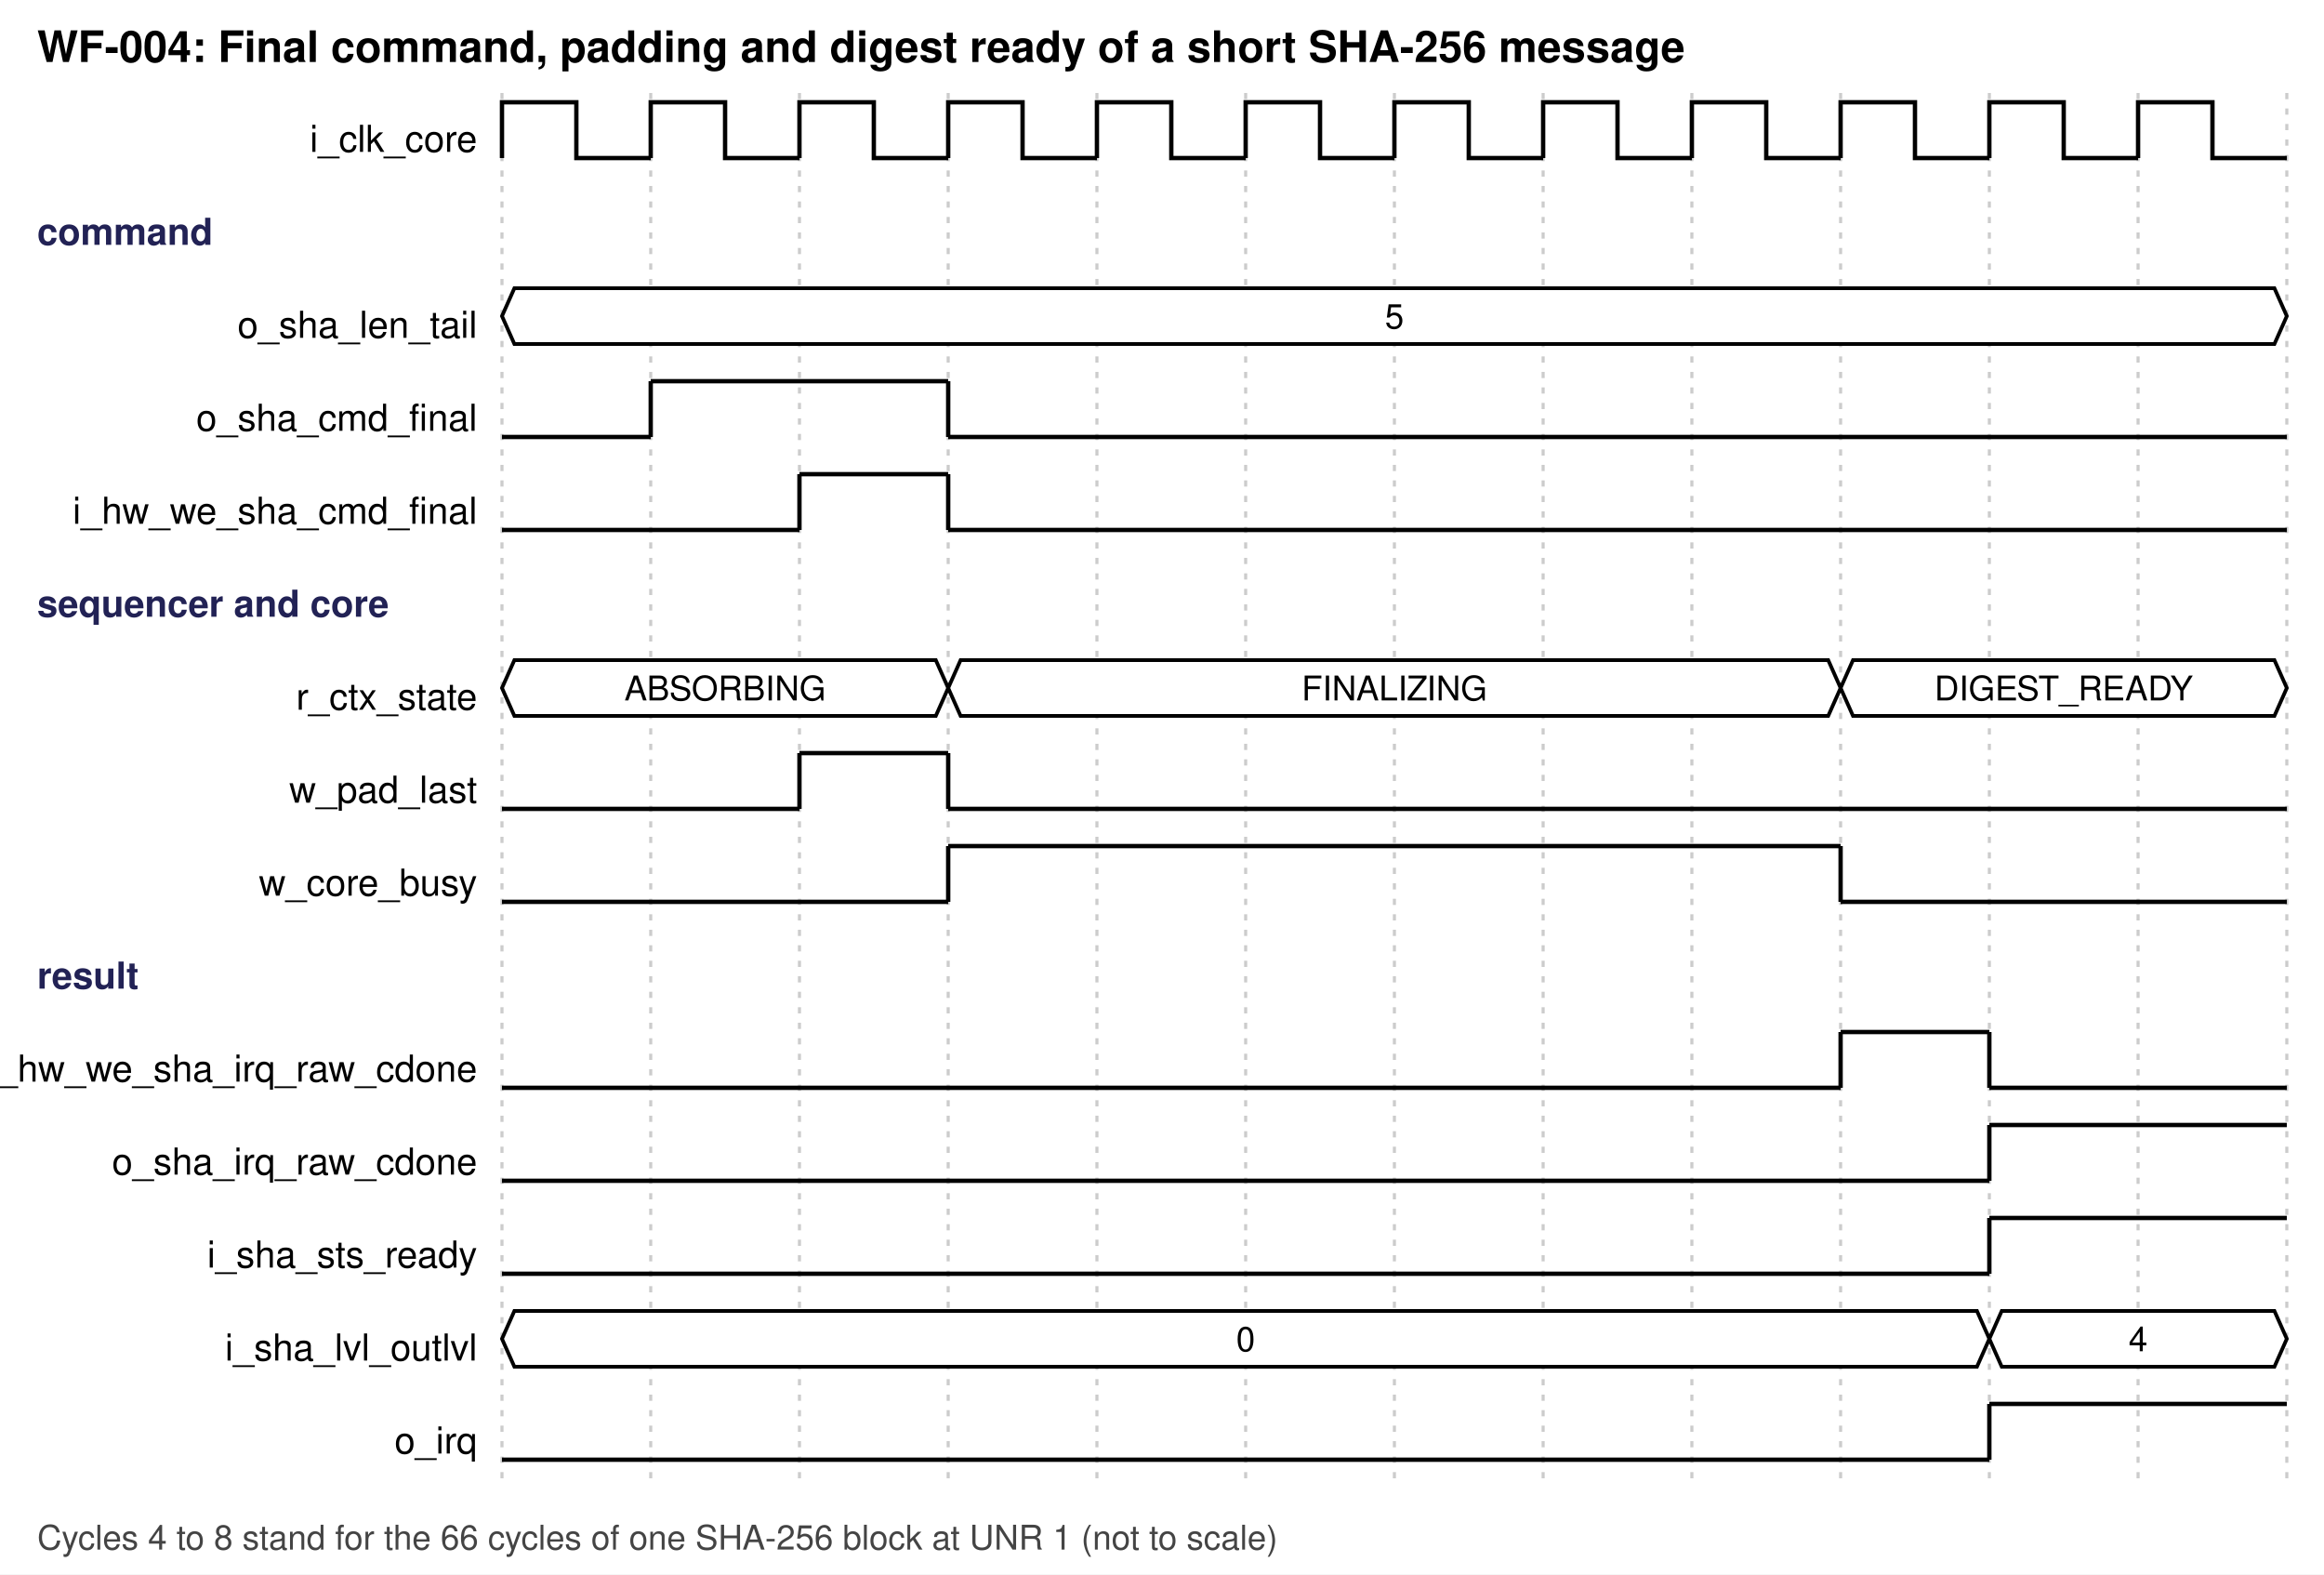
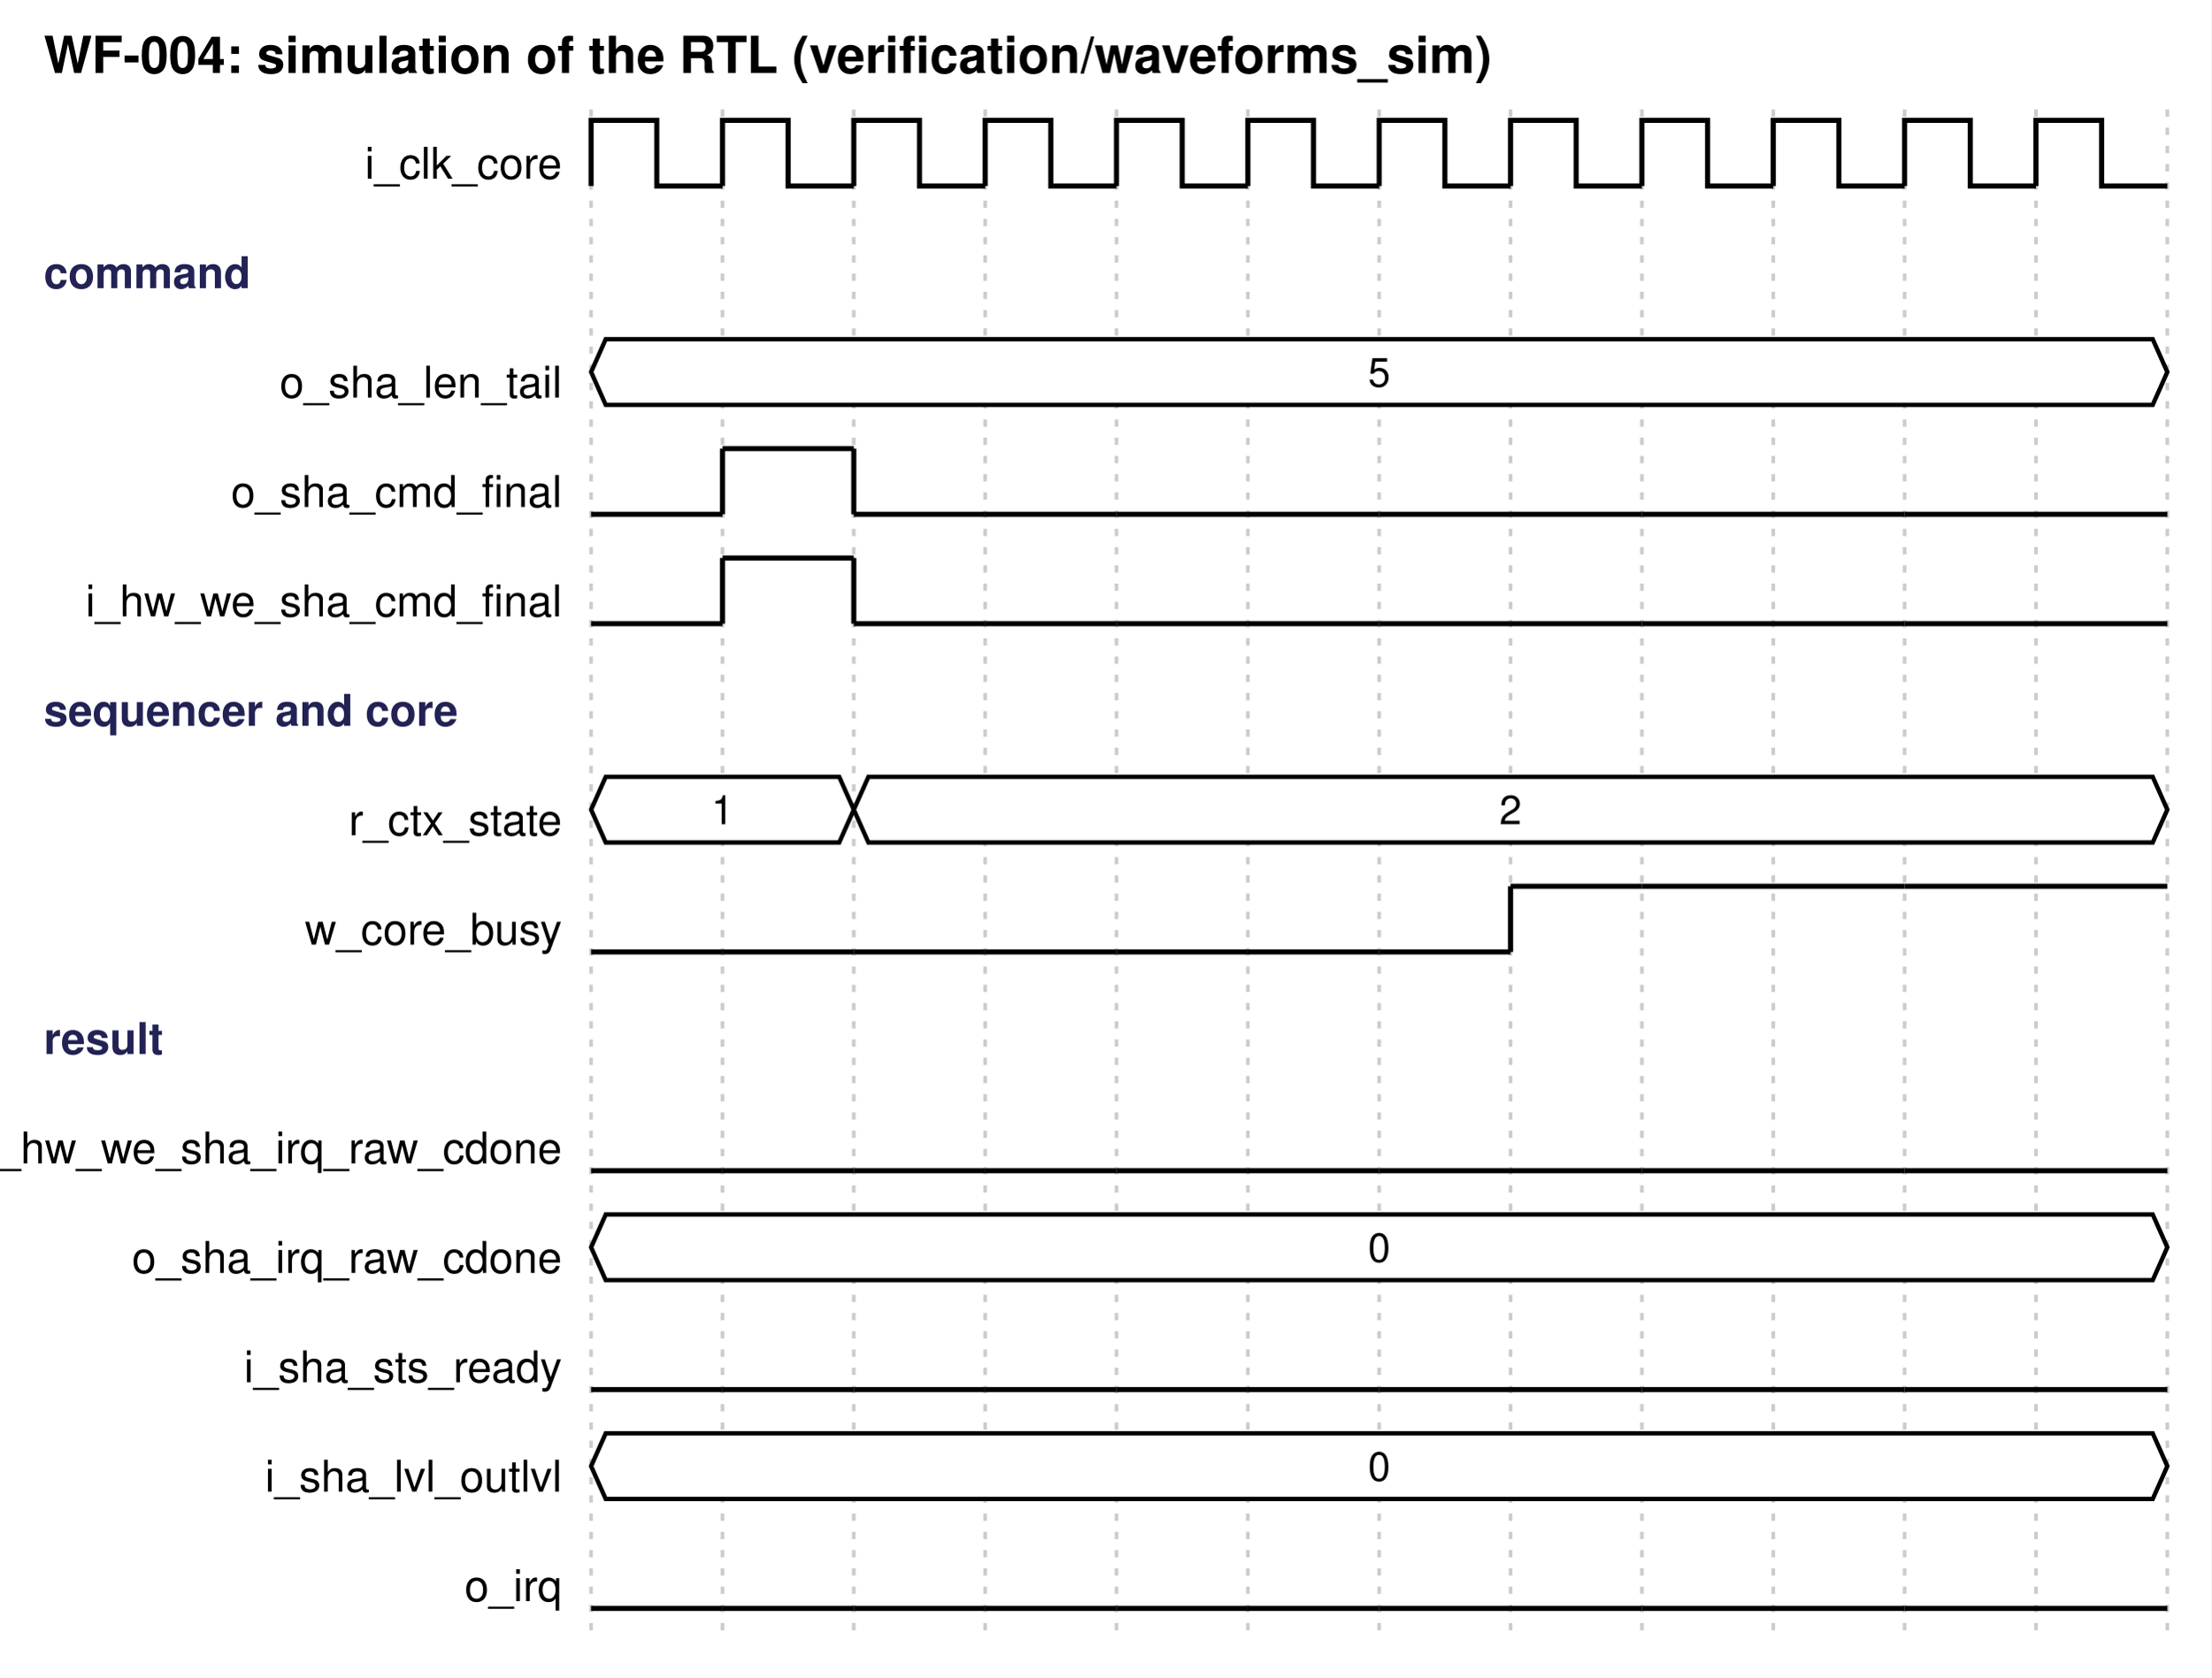
- <svg xmlns="http://www.w3.org/2000/svg" width="750" height="508" viewBox="0 0 750 508" font-family="Helvetica,Arial,sans-serif">
+ <svg xmlns="http://www.w3.org/2000/svg" width="606" height="460" viewBox="0 0 606 460" font-family="Helvetica,Arial,sans-serif">
  <rect width="100%" height="100%" fill="#fff" />
-   <text x="12" y="20" font-size="14" font-weight="bold">WF-004: Final command, padding and digest ready of a short SHA-256 message</text>
-   <line x1="162" y1="30" x2="162" y2="480" stroke="#ccc" stroke-dasharray="2,3" />
-   <line x1="210" y1="30" x2="210" y2="480" stroke="#ccc" stroke-dasharray="2,3" />
-   <line x1="258" y1="30" x2="258" y2="480" stroke="#ccc" stroke-dasharray="2,3" />
-   <line x1="306" y1="30" x2="306" y2="480" stroke="#ccc" stroke-dasharray="2,3" />
-   <line x1="354" y1="30" x2="354" y2="480" stroke="#ccc" stroke-dasharray="2,3" />
-   <line x1="402" y1="30" x2="402" y2="480" stroke="#ccc" stroke-dasharray="2,3" />
-   <line x1="450" y1="30" x2="450" y2="480" stroke="#ccc" stroke-dasharray="2,3" />
-   <line x1="498" y1="30" x2="498" y2="480" stroke="#ccc" stroke-dasharray="2,3" />
-   <line x1="546" y1="30" x2="546" y2="480" stroke="#ccc" stroke-dasharray="2,3" />
-   <line x1="594" y1="30" x2="594" y2="480" stroke="#ccc" stroke-dasharray="2,3" />
-   <line x1="642" y1="30" x2="642" y2="480" stroke="#ccc" stroke-dasharray="2,3" />
-   <line x1="690" y1="30" x2="690" y2="480" stroke="#ccc" stroke-dasharray="2,3" />
-   <line x1="738" y1="30" x2="738" y2="480" stroke="#ccc" stroke-dasharray="2,3" />
+   <text x="12" y="20" font-size="14" font-weight="bold">WF-004: simulation of the RTL (verification/waveforms_sim)</text>
+   <line x1="162" y1="30" x2="162" y2="450" stroke="#ccc" stroke-dasharray="2,3" />
+   <line x1="198" y1="30" x2="198" y2="450" stroke="#ccc" stroke-dasharray="2,3" />
+   <line x1="234" y1="30" x2="234" y2="450" stroke="#ccc" stroke-dasharray="2,3" />
+   <line x1="270" y1="30" x2="270" y2="450" stroke="#ccc" stroke-dasharray="2,3" />
+   <line x1="306" y1="30" x2="306" y2="450" stroke="#ccc" stroke-dasharray="2,3" />
+   <line x1="342" y1="30" x2="342" y2="450" stroke="#ccc" stroke-dasharray="2,3" />
+   <line x1="378" y1="30" x2="378" y2="450" stroke="#ccc" stroke-dasharray="2,3" />
+   <line x1="414" y1="30" x2="414" y2="450" stroke="#ccc" stroke-dasharray="2,3" />
+   <line x1="450" y1="30" x2="450" y2="450" stroke="#ccc" stroke-dasharray="2,3" />
+   <line x1="486" y1="30" x2="486" y2="450" stroke="#ccc" stroke-dasharray="2,3" />
+   <line x1="522" y1="30" x2="522" y2="450" stroke="#ccc" stroke-dasharray="2,3" />
+   <line x1="558" y1="30" x2="558" y2="450" stroke="#ccc" stroke-dasharray="2,3" />
+   <line x1="594" y1="30" x2="594" y2="450" stroke="#ccc" stroke-dasharray="2,3" />
  <text x="154" y="49" font-size="12" text-anchor="end">i_clk_core</text>
-   <polyline points="162.0,51.0 162.0,33.0 186.0,33.0 186.0,51.0 210.0,51.0" stroke="#000" stroke-width="1.4" fill="none" />
-   <polyline points="210.0,51.0 210.0,33.0 234.0,33.0 234.0,51.0 258.0,51.0" stroke="#000" stroke-width="1.4" fill="none" />
-   <polyline points="258.0,51.0 258.0,33.0 282.0,33.0 282.0,51.0 306.0,51.0" stroke="#000" stroke-width="1.4" fill="none" />
-   <polyline points="306.0,51.0 306.0,33.0 330.0,33.0 330.0,51.0 354.0,51.0" stroke="#000" stroke-width="1.4" fill="none" />
-   <polyline points="354.0,51.0 354.0,33.0 378.0,33.0 378.0,51.0 402.0,51.0" stroke="#000" stroke-width="1.4" fill="none" />
-   <polyline points="402.0,51.0 402.0,33.0 426.0,33.0 426.0,51.0 450.0,51.0" stroke="#000" stroke-width="1.4" fill="none" />
-   <polyline points="450.0,51.0 450.0,33.0 474.0,33.0 474.0,51.0 498.0,51.0" stroke="#000" stroke-width="1.4" fill="none" />
-   <polyline points="498.0,51.0 498.0,33.0 522.0,33.0 522.0,51.0 546.0,51.0" stroke="#000" stroke-width="1.4" fill="none" />
-   <polyline points="546.0,51.0 546.0,33.0 570.0,33.0 570.0,51.0 594.0,51.0" stroke="#000" stroke-width="1.4" fill="none" />
-   <polyline points="594.0,51.0 594.0,33.0 618.0,33.0 618.0,51.0 642.0,51.0" stroke="#000" stroke-width="1.4" fill="none" />
-   <polyline points="642.0,51.0 642.0,33.0 666.0,33.0 666.0,51.0 690.0,51.0" stroke="#000" stroke-width="1.4" fill="none" />
-   <polyline points="690.0,51.0 690.0,33.0 714.0,33.0 714.0,51.0 738.0,51.0" stroke="#000" stroke-width="1.4" fill="none" />
+   <polyline points="162.0,51.0 162.0,33.0 180.0,33.0 180.0,51.0 198.0,51.0" stroke="#000" stroke-width="1.4" fill="none" />
+   <polyline points="198.0,51.0 198.0,33.0 216.0,33.0 216.0,51.0 234.0,51.0" stroke="#000" stroke-width="1.4" fill="none" />
+   <polyline points="234.0,51.0 234.0,33.0 252.0,33.0 252.0,51.0 270.0,51.0" stroke="#000" stroke-width="1.4" fill="none" />
+   <polyline points="270.0,51.0 270.0,33.0 288.0,33.0 288.0,51.0 306.0,51.0" stroke="#000" stroke-width="1.4" fill="none" />
+   <polyline points="306.0,51.0 306.0,33.0 324.0,33.0 324.0,51.0 342.0,51.0" stroke="#000" stroke-width="1.4" fill="none" />
+   <polyline points="342.0,51.0 342.0,33.0 360.0,33.0 360.0,51.0 378.0,51.0" stroke="#000" stroke-width="1.4" fill="none" />
+   <polyline points="378.0,51.0 378.0,33.0 396.0,33.0 396.0,51.0 414.0,51.0" stroke="#000" stroke-width="1.4" fill="none" />
+   <polyline points="414.0,51.0 414.0,33.0 432.0,33.0 432.0,51.0 450.0,51.0" stroke="#000" stroke-width="1.4" fill="none" />
+   <polyline points="450.0,51.0 450.0,33.0 468.0,33.0 468.0,51.0 486.0,51.0" stroke="#000" stroke-width="1.4" fill="none" />
+   <polyline points="486.0,51.0 486.0,33.0 504.0,33.0 504.0,51.0 522.0,51.0" stroke="#000" stroke-width="1.4" fill="none" />
+   <polyline points="522.0,51.0 522.0,33.0 540.0,33.0 540.0,51.0 558.0,51.0" stroke="#000" stroke-width="1.4" fill="none" />
+   <polyline points="558.0,51.0 558.0,33.0 576.0,33.0 576.0,51.0 594.0,51.0" stroke="#000" stroke-width="1.4" fill="none" />
  <text x="12" y="79" font-size="12" font-weight="bold" fill="#225">command</text>
  <text x="154" y="109" font-size="12" text-anchor="end">o_sha_len_tail</text>
-   <polygon points="166.0,93.0 734.0,93.0 738.0,102.0 734.0,111.0 166.0,111.0 162.0,102.0" fill="#ffffff" stroke="#000" stroke-width="1.2" />
-   <text x="450.0" y="106.0" text-anchor="middle" font-size="11">5</text>
+   <polygon points="166.0,93.0 590.0,93.0 594.0,102.0 590.0,111.0 166.0,111.0 162.0,102.0" fill="#ffffff" stroke="#000" stroke-width="1.2" />
+   <text x="378.0" y="106.0" text-anchor="middle" font-size="11">5</text>
  <text x="154" y="139" font-size="12" text-anchor="end">o_sha_cmd_final</text>
-   <polyline points="162.0,141.0 210.0,141.0" stroke="#000" stroke-width="1.4" fill="none" />
-   <polyline points="210.0,141.0 210.0,123.0" stroke="#000" stroke-width="1.4" fill="none" />
-   <polyline points="210.0,123.0 258.0,123.0" stroke="#000" stroke-width="1.4" fill="none" />
-   <polyline points="258.0,123.0 306.0,123.0" stroke="#000" stroke-width="1.4" fill="none" />
-   <polyline points="306.0,123.0 306.0,141.0" stroke="#000" stroke-width="1.4" fill="none" />
-   <polyline points="306.0,141.0 354.0,141.0" stroke="#000" stroke-width="1.4" fill="none" />
-   <polyline points="354.0,141.0 402.0,141.0" stroke="#000" stroke-width="1.4" fill="none" />
-   <polyline points="402.0,141.0 450.0,141.0" stroke="#000" stroke-width="1.4" fill="none" />
-   <polyline points="450.0,141.0 498.0,141.0" stroke="#000" stroke-width="1.4" fill="none" />
-   <polyline points="498.0,141.0 546.0,141.0" stroke="#000" stroke-width="1.4" fill="none" />
-   <polyline points="546.0,141.0 594.0,141.0" stroke="#000" stroke-width="1.4" fill="none" />
-   <polyline points="594.0,141.0 642.0,141.0" stroke="#000" stroke-width="1.4" fill="none" />
-   <polyline points="642.0,141.0 690.0,141.0" stroke="#000" stroke-width="1.4" fill="none" />
-   <polyline points="690.0,141.0 738.0,141.0" stroke="#000" stroke-width="1.4" fill="none" />
+   <polyline points="162.0,141.0 198.0,141.0" stroke="#000" stroke-width="1.4" fill="none" />
+   <polyline points="198.0,141.0 198.0,123.0" stroke="#000" stroke-width="1.4" fill="none" />
+   <polyline points="198.0,123.0 234.0,123.0" stroke="#000" stroke-width="1.4" fill="none" />
+   <polyline points="234.0,123.0 234.0,141.0" stroke="#000" stroke-width="1.4" fill="none" />
+   <polyline points="234.0,141.0 270.0,141.0" stroke="#000" stroke-width="1.4" fill="none" />
+   <polyline points="270.0,141.0 306.0,141.0" stroke="#000" stroke-width="1.4" fill="none" />
+   <polyline points="306.0,141.0 342.0,141.0" stroke="#000" stroke-width="1.4" fill="none" />
+   <polyline points="342.0,141.0 378.0,141.0" stroke="#000" stroke-width="1.4" fill="none" />
+   <polyline points="378.0,141.0 414.0,141.0" stroke="#000" stroke-width="1.4" fill="none" />
+   <polyline points="414.0,141.0 450.0,141.0" stroke="#000" stroke-width="1.4" fill="none" />
+   <polyline points="450.0,141.0 486.0,141.0" stroke="#000" stroke-width="1.4" fill="none" />
+   <polyline points="486.0,141.0 522.0,141.0" stroke="#000" stroke-width="1.4" fill="none" />
+   <polyline points="522.0,141.0 558.0,141.0" stroke="#000" stroke-width="1.4" fill="none" />
+   <polyline points="558.0,141.0 594.0,141.0" stroke="#000" stroke-width="1.4" fill="none" />
  <text x="154" y="169" font-size="12" text-anchor="end">i_hw_we_sha_cmd_final</text>
-   <polyline points="162.0,171.0 210.0,171.0" stroke="#000" stroke-width="1.4" fill="none" />
-   <polyline points="210.0,171.0 258.0,171.0" stroke="#000" stroke-width="1.4" fill="none" />
-   <polyline points="258.0,171.0 258.0,153.0" stroke="#000" stroke-width="1.4" fill="none" />
-   <polyline points="258.0,153.0 306.0,153.0" stroke="#000" stroke-width="1.4" fill="none" />
-   <polyline points="306.0,153.0 306.0,171.0" stroke="#000" stroke-width="1.4" fill="none" />
-   <polyline points="306.0,171.0 354.0,171.0" stroke="#000" stroke-width="1.4" fill="none" />
-   <polyline points="354.0,171.0 402.0,171.0" stroke="#000" stroke-width="1.4" fill="none" />
-   <polyline points="402.0,171.0 450.0,171.0" stroke="#000" stroke-width="1.4" fill="none" />
-   <polyline points="450.0,171.0 498.0,171.0" stroke="#000" stroke-width="1.4" fill="none" />
-   <polyline points="498.0,171.0 546.0,171.0" stroke="#000" stroke-width="1.4" fill="none" />
-   <polyline points="546.0,171.0 594.0,171.0" stroke="#000" stroke-width="1.4" fill="none" />
-   <polyline points="594.0,171.0 642.0,171.0" stroke="#000" stroke-width="1.4" fill="none" />
-   <polyline points="642.0,171.0 690.0,171.0" stroke="#000" stroke-width="1.4" fill="none" />
-   <polyline points="690.0,171.0 738.0,171.0" stroke="#000" stroke-width="1.4" fill="none" />
+   <polyline points="162.0,171.0 198.0,171.0" stroke="#000" stroke-width="1.4" fill="none" />
+   <polyline points="198.0,171.0 198.0,153.0" stroke="#000" stroke-width="1.4" fill="none" />
+   <polyline points="198.0,153.0 234.0,153.0" stroke="#000" stroke-width="1.4" fill="none" />
+   <polyline points="234.0,153.0 234.0,171.0" stroke="#000" stroke-width="1.4" fill="none" />
+   <polyline points="234.0,171.0 270.0,171.0" stroke="#000" stroke-width="1.4" fill="none" />
+   <polyline points="270.0,171.0 306.0,171.0" stroke="#000" stroke-width="1.4" fill="none" />
+   <polyline points="306.0,171.0 342.0,171.0" stroke="#000" stroke-width="1.4" fill="none" />
+   <polyline points="342.0,171.0 378.0,171.0" stroke="#000" stroke-width="1.4" fill="none" />
+   <polyline points="378.0,171.0 414.0,171.0" stroke="#000" stroke-width="1.4" fill="none" />
+   <polyline points="414.0,171.0 450.0,171.0" stroke="#000" stroke-width="1.4" fill="none" />
+   <polyline points="450.0,171.0 486.0,171.0" stroke="#000" stroke-width="1.4" fill="none" />
+   <polyline points="486.0,171.0 522.0,171.0" stroke="#000" stroke-width="1.4" fill="none" />
+   <polyline points="522.0,171.0 558.0,171.0" stroke="#000" stroke-width="1.4" fill="none" />
+   <polyline points="558.0,171.0 594.0,171.0" stroke="#000" stroke-width="1.4" fill="none" />
  <text x="12" y="199" font-size="12" font-weight="bold" fill="#225">sequencer and core</text>
  <text x="154" y="229" font-size="12" text-anchor="end">r_ctx_state</text>
-   <polygon points="166.0,213.0 302.0,213.0 306.0,222.0 302.0,231.0 166.0,231.0 162.0,222.0" fill="#ffffff" stroke="#000" stroke-width="1.2" />
-   <text x="234.0" y="226.0" text-anchor="middle" font-size="11">ABSORBING</text>
-   <polygon points="310.0,213.0 590.0,213.0 594.0,222.0 590.0,231.0 310.0,231.0 306.0,222.0" fill="#ffffff" stroke="#000" stroke-width="1.2" />
-   <text x="450.0" y="226.0" text-anchor="middle" font-size="11">FINALIZING</text>
-   <polygon points="598.0,213.0 734.0,213.0 738.0,222.0 734.0,231.0 598.0,231.0 594.0,222.0" fill="#ffffff" stroke="#000" stroke-width="1.2" />
-   <text x="666.0" y="226.0" text-anchor="middle" font-size="11">DIGEST_READY</text>
-   <text x="154" y="259" font-size="12" text-anchor="end">w_pad_last</text>
-   <polyline points="162.0,261.0 210.0,261.0" stroke="#000" stroke-width="1.4" fill="none" />
-   <polyline points="210.0,261.0 258.0,261.0" stroke="#000" stroke-width="1.4" fill="none" />
-   <polyline points="258.0,261.0 258.0,243.0" stroke="#000" stroke-width="1.4" fill="none" />
-   <polyline points="258.0,243.0 306.0,243.0" stroke="#000" stroke-width="1.4" fill="none" />
-   <polyline points="306.0,243.0 306.0,261.0" stroke="#000" stroke-width="1.4" fill="none" />
-   <polyline points="306.0,261.0 354.0,261.0" stroke="#000" stroke-width="1.4" fill="none" />
-   <polyline points="354.0,261.0 402.0,261.0" stroke="#000" stroke-width="1.4" fill="none" />
-   <polyline points="402.0,261.0 450.0,261.0" stroke="#000" stroke-width="1.4" fill="none" />
-   <polyline points="450.0,261.0 498.0,261.0" stroke="#000" stroke-width="1.4" fill="none" />
-   <polyline points="498.0,261.0 546.0,261.0" stroke="#000" stroke-width="1.4" fill="none" />
-   <polyline points="546.0,261.0 594.0,261.0" stroke="#000" stroke-width="1.4" fill="none" />
-   <polyline points="594.0,261.0 642.0,261.0" stroke="#000" stroke-width="1.4" fill="none" />
-   <polyline points="642.0,261.0 690.0,261.0" stroke="#000" stroke-width="1.4" fill="none" />
-   <polyline points="690.0,261.0 738.0,261.0" stroke="#000" stroke-width="1.4" fill="none" />
-   <text x="154" y="289" font-size="12" text-anchor="end">w_core_busy</text>
-   <polyline points="162.0,291.0 210.0,291.0" stroke="#000" stroke-width="1.4" fill="none" />
-   <polyline points="210.0,291.0 258.0,291.0" stroke="#000" stroke-width="1.4" fill="none" />
-   <polyline points="258.0,291.0 306.0,291.0" stroke="#000" stroke-width="1.4" fill="none" />
-   <polyline points="306.0,291.0 306.0,273.0" stroke="#000" stroke-width="1.4" fill="none" />
-   <polyline points="306.0,273.0 354.0,273.0" stroke="#000" stroke-width="1.4" fill="none" />
-   <polyline points="354.0,273.0 402.0,273.0" stroke="#000" stroke-width="1.4" fill="none" />
-   <polyline points="402.0,273.0 450.0,273.0" stroke="#000" stroke-width="1.4" fill="none" />
-   <polyline points="450.0,273.0 498.0,273.0" stroke="#000" stroke-width="1.4" fill="none" />
-   <polyline points="498.0,273.0 546.0,273.0" stroke="#000" stroke-width="1.4" fill="none" />
-   <polyline points="546.0,273.0 594.0,273.0" stroke="#000" stroke-width="1.4" fill="none" />
-   <polyline points="594.0,273.0 594.0,291.0" stroke="#000" stroke-width="1.4" fill="none" />
-   <polyline points="594.0,291.0 642.0,291.0" stroke="#000" stroke-width="1.4" fill="none" />
-   <polyline points="642.0,291.0 690.0,291.0" stroke="#000" stroke-width="1.4" fill="none" />
-   <polyline points="690.0,291.0 738.0,291.0" stroke="#000" stroke-width="1.4" fill="none" />
-   <text x="12" y="319" font-size="12" font-weight="bold" fill="#225">result</text>
-   <text x="154" y="349" font-size="12" text-anchor="end">i_hw_we_sha_irq_raw_cdone</text>
-   <polyline points="162.0,351.0 210.0,351.0" stroke="#000" stroke-width="1.4" fill="none" />
-   <polyline points="210.0,351.0 258.0,351.0" stroke="#000" stroke-width="1.4" fill="none" />
-   <polyline points="258.0,351.0 306.0,351.0" stroke="#000" stroke-width="1.4" fill="none" />
-   <polyline points="306.0,351.0 354.0,351.0" stroke="#000" stroke-width="1.4" fill="none" />
-   <polyline points="354.0,351.0 402.0,351.0" stroke="#000" stroke-width="1.4" fill="none" />
-   <polyline points="402.0,351.0 450.0,351.0" stroke="#000" stroke-width="1.4" fill="none" />
-   <polyline points="450.0,351.0 498.0,351.0" stroke="#000" stroke-width="1.4" fill="none" />
-   <polyline points="498.0,351.0 546.0,351.0" stroke="#000" stroke-width="1.4" fill="none" />
-   <polyline points="546.0,351.0 594.0,351.0" stroke="#000" stroke-width="1.4" fill="none" />
-   <polyline points="594.0,351.0 594.0,333.0" stroke="#000" stroke-width="1.4" fill="none" />
-   <polyline points="594.0,333.0 642.0,333.0" stroke="#000" stroke-width="1.4" fill="none" />
-   <polyline points="642.0,333.0 642.0,351.0" stroke="#000" stroke-width="1.4" fill="none" />
-   <polyline points="642.0,351.0 690.0,351.0" stroke="#000" stroke-width="1.4" fill="none" />
-   <polyline points="690.0,351.0 738.0,351.0" stroke="#000" stroke-width="1.4" fill="none" />
-   <text x="154" y="379" font-size="12" text-anchor="end">o_sha_irq_raw_cdone</text>
-   <polyline points="162.0,381.0 210.0,381.0" stroke="#000" stroke-width="1.4" fill="none" />
-   <polyline points="210.0,381.0 258.0,381.0" stroke="#000" stroke-width="1.4" fill="none" />
-   <polyline points="258.0,381.0 306.0,381.0" stroke="#000" stroke-width="1.4" fill="none" />
-   <polyline points="306.0,381.0 354.0,381.0" stroke="#000" stroke-width="1.4" fill="none" />
-   <polyline points="354.0,381.0 402.0,381.0" stroke="#000" stroke-width="1.4" fill="none" />
-   <polyline points="402.0,381.0 450.0,381.0" stroke="#000" stroke-width="1.4" fill="none" />
-   <polyline points="450.0,381.0 498.0,381.0" stroke="#000" stroke-width="1.4" fill="none" />
-   <polyline points="498.0,381.0 546.0,381.0" stroke="#000" stroke-width="1.4" fill="none" />
-   <polyline points="546.0,381.0 594.0,381.0" stroke="#000" stroke-width="1.4" fill="none" />
-   <polyline points="594.0,381.0 642.0,381.0" stroke="#000" stroke-width="1.4" fill="none" />
-   <polyline points="642.0,381.0 642.0,363.0" stroke="#000" stroke-width="1.4" fill="none" />
-   <polyline points="642.0,363.0 690.0,363.0" stroke="#000" stroke-width="1.4" fill="none" />
-   <polyline points="690.0,363.0 738.0,363.0" stroke="#000" stroke-width="1.4" fill="none" />
-   <text x="154" y="409" font-size="12" text-anchor="end">i_sha_sts_ready</text>
-   <polyline points="162.0,411.0 210.0,411.0" stroke="#000" stroke-width="1.4" fill="none" />
-   <polyline points="210.0,411.0 258.0,411.0" stroke="#000" stroke-width="1.4" fill="none" />
-   <polyline points="258.0,411.0 306.0,411.0" stroke="#000" stroke-width="1.4" fill="none" />
-   <polyline points="306.0,411.0 354.0,411.0" stroke="#000" stroke-width="1.4" fill="none" />
-   <polyline points="354.0,411.0 402.0,411.0" stroke="#000" stroke-width="1.4" fill="none" />
-   <polyline points="402.0,411.0 450.0,411.0" stroke="#000" stroke-width="1.4" fill="none" />
-   <polyline points="450.0,411.0 498.0,411.0" stroke="#000" stroke-width="1.4" fill="none" />
-   <polyline points="498.0,411.0 546.0,411.0" stroke="#000" stroke-width="1.4" fill="none" />
-   <polyline points="546.0,411.0 594.0,411.0" stroke="#000" stroke-width="1.4" fill="none" />
-   <polyline points="594.0,411.0 642.0,411.0" stroke="#000" stroke-width="1.4" fill="none" />
-   <polyline points="642.0,411.0 642.0,393.0" stroke="#000" stroke-width="1.4" fill="none" />
-   <polyline points="642.0,393.0 690.0,393.0" stroke="#000" stroke-width="1.4" fill="none" />
-   <polyline points="690.0,393.0 738.0,393.0" stroke="#000" stroke-width="1.4" fill="none" />
-   <text x="154" y="439" font-size="12" text-anchor="end">i_sha_lvl_outlvl</text>
-   <polygon points="166.0,423.0 638.0,423.0 642.0,432.0 638.0,441.0 166.0,441.0 162.0,432.0" fill="#ffffff" stroke="#000" stroke-width="1.2" />
-   <text x="402.0" y="436.0" text-anchor="middle" font-size="11">0</text>
-   <polygon points="646.0,423.0 734.0,423.0 738.0,432.0 734.0,441.0 646.0,441.0 642.0,432.0" fill="#ffffff" stroke="#000" stroke-width="1.2" />
-   <text x="690.0" y="436.0" text-anchor="middle" font-size="11">4</text>
-   <text x="154" y="469" font-size="12" text-anchor="end">o_irq</text>
-   <polyline points="162.0,471.0 210.0,471.0" stroke="#000" stroke-width="1.4" fill="none" />
-   <polyline points="210.0,471.0 258.0,471.0" stroke="#000" stroke-width="1.4" fill="none" />
-   <polyline points="258.0,471.0 306.0,471.0" stroke="#000" stroke-width="1.4" fill="none" />
-   <polyline points="306.0,471.0 354.0,471.0" stroke="#000" stroke-width="1.4" fill="none" />
-   <polyline points="354.0,471.0 402.0,471.0" stroke="#000" stroke-width="1.4" fill="none" />
-   <polyline points="402.0,471.0 450.0,471.0" stroke="#000" stroke-width="1.4" fill="none" />
-   <polyline points="450.0,471.0 498.0,471.0" stroke="#000" stroke-width="1.4" fill="none" />
-   <polyline points="498.0,471.0 546.0,471.0" stroke="#000" stroke-width="1.4" fill="none" />
-   <polyline points="546.0,471.0 594.0,471.0" stroke="#000" stroke-width="1.4" fill="none" />
-   <polyline points="594.0,471.0 642.0,471.0" stroke="#000" stroke-width="1.4" fill="none" />
-   <polyline points="642.0,471.0 642.0,453.0" stroke="#000" stroke-width="1.4" fill="none" />
-   <polyline points="642.0,453.0 690.0,453.0" stroke="#000" stroke-width="1.4" fill="none" />
-   <polyline points="690.0,453.0 738.0,453.0" stroke="#000" stroke-width="1.4" fill="none" />
-   <text x="12" y="500" font-size="11" fill="#444">Cycles 4 to 8 stand for the 66 cycles of one SHA-256 block at UNR 1 (not to scale)</text>
+   <polygon points="166.0,213.0 230.0,213.0 234.0,222.0 230.0,231.0 166.0,231.0 162.0,222.0" fill="#ffffff" stroke="#000" stroke-width="1.2" />
+   <text x="198.0" y="226.0" text-anchor="middle" font-size="11">1</text>
+   <polygon points="238.0,213.0 590.0,213.0 594.0,222.0 590.0,231.0 238.0,231.0 234.0,222.0" fill="#ffffff" stroke="#000" stroke-width="1.2" />
+   <text x="414.0" y="226.0" text-anchor="middle" font-size="11">2</text>
+   <text x="154" y="259" font-size="12" text-anchor="end">w_core_busy</text>
+   <polyline points="162.0,261.0 198.0,261.0" stroke="#000" stroke-width="1.4" fill="none" />
+   <polyline points="198.0,261.0 234.0,261.0" stroke="#000" stroke-width="1.4" fill="none" />
+   <polyline points="234.0,261.0 270.0,261.0" stroke="#000" stroke-width="1.4" fill="none" />
+   <polyline points="270.0,261.0 306.0,261.0" stroke="#000" stroke-width="1.4" fill="none" />
+   <polyline points="306.0,261.0 342.0,261.0" stroke="#000" stroke-width="1.4" fill="none" />
+   <polyline points="342.0,261.0 378.0,261.0" stroke="#000" stroke-width="1.4" fill="none" />
+   <polyline points="378.0,261.0 414.0,261.0" stroke="#000" stroke-width="1.4" fill="none" />
+   <polyline points="414.0,261.0 414.0,243.0" stroke="#000" stroke-width="1.4" fill="none" />
+   <polyline points="414.0,243.0 450.0,243.0" stroke="#000" stroke-width="1.4" fill="none" />
+   <polyline points="450.0,243.0 486.0,243.0" stroke="#000" stroke-width="1.4" fill="none" />
+   <polyline points="486.0,243.0 522.0,243.0" stroke="#000" stroke-width="1.4" fill="none" />
+   <polyline points="522.0,243.0 558.0,243.0" stroke="#000" stroke-width="1.4" fill="none" />
+   <polyline points="558.0,243.0 594.0,243.0" stroke="#000" stroke-width="1.4" fill="none" />
+   <text x="12" y="289" font-size="12" font-weight="bold" fill="#225">result</text>
+   <text x="154" y="319" font-size="12" text-anchor="end">i_hw_we_sha_irq_raw_cdone</text>
+   <polyline points="162.0,321.0 198.0,321.0" stroke="#000" stroke-width="1.4" fill="none" />
+   <polyline points="198.0,321.0 234.0,321.0" stroke="#000" stroke-width="1.4" fill="none" />
+   <polyline points="234.0,321.0 270.0,321.0" stroke="#000" stroke-width="1.4" fill="none" />
+   <polyline points="270.0,321.0 306.0,321.0" stroke="#000" stroke-width="1.4" fill="none" />
+   <polyline points="306.0,321.0 342.0,321.0" stroke="#000" stroke-width="1.4" fill="none" />
+   <polyline points="342.0,321.0 378.0,321.0" stroke="#000" stroke-width="1.4" fill="none" />
+   <polyline points="378.0,321.0 414.0,321.0" stroke="#000" stroke-width="1.4" fill="none" />
+   <polyline points="414.0,321.0 450.0,321.0" stroke="#000" stroke-width="1.4" fill="none" />
+   <polyline points="450.0,321.0 486.0,321.0" stroke="#000" stroke-width="1.4" fill="none" />
+   <polyline points="486.0,321.0 522.0,321.0" stroke="#000" stroke-width="1.4" fill="none" />
+   <polyline points="522.0,321.0 558.0,321.0" stroke="#000" stroke-width="1.4" fill="none" />
+   <polyline points="558.0,321.0 594.0,321.0" stroke="#000" stroke-width="1.4" fill="none" />
+   <text x="154" y="349" font-size="12" text-anchor="end">o_sha_irq_raw_cdone</text>
+   <polygon points="166.0,333.0 590.0,333.0 594.0,342.0 590.0,351.0 166.0,351.0 162.0,342.0" fill="#ffffff" stroke="#000" stroke-width="1.2" />
+   <text x="378.0" y="346.0" text-anchor="middle" font-size="11">0</text>
+   <text x="154" y="379" font-size="12" text-anchor="end">i_sha_sts_ready</text>
+   <polyline points="162.0,381.0 198.0,381.0" stroke="#000" stroke-width="1.4" fill="none" />
+   <polyline points="198.0,381.0 234.0,381.0" stroke="#000" stroke-width="1.4" fill="none" />
+   <polyline points="234.0,381.0 270.0,381.0" stroke="#000" stroke-width="1.4" fill="none" />
+   <polyline points="270.0,381.0 306.0,381.0" stroke="#000" stroke-width="1.4" fill="none" />
+   <polyline points="306.0,381.0 342.0,381.0" stroke="#000" stroke-width="1.4" fill="none" />
+   <polyline points="342.0,381.0 378.0,381.0" stroke="#000" stroke-width="1.4" fill="none" />
+   <polyline points="378.0,381.0 414.0,381.0" stroke="#000" stroke-width="1.4" fill="none" />
+   <polyline points="414.0,381.0 450.0,381.0" stroke="#000" stroke-width="1.4" fill="none" />
+   <polyline points="450.0,381.0 486.0,381.0" stroke="#000" stroke-width="1.4" fill="none" />
+   <polyline points="486.0,381.0 522.0,381.0" stroke="#000" stroke-width="1.4" fill="none" />
+   <polyline points="522.0,381.0 558.0,381.0" stroke="#000" stroke-width="1.4" fill="none" />
+   <polyline points="558.0,381.0 594.0,381.0" stroke="#000" stroke-width="1.4" fill="none" />
+   <text x="154" y="409" font-size="12" text-anchor="end">i_sha_lvl_outlvl</text>
+   <polygon points="166.0,393.0 590.0,393.0 594.0,402.0 590.0,411.0 166.0,411.0 162.0,402.0" fill="#ffffff" stroke="#000" stroke-width="1.2" />
+   <text x="378.0" y="406.0" text-anchor="middle" font-size="11">0</text>
+   <text x="154" y="439" font-size="12" text-anchor="end">o_irq</text>
+   <polyline points="162.0,441.0 198.0,441.0" stroke="#000" stroke-width="1.4" fill="none" />
+   <polyline points="198.0,441.0 234.0,441.0" stroke="#000" stroke-width="1.4" fill="none" />
+   <polyline points="234.0,441.0 270.0,441.0" stroke="#000" stroke-width="1.4" fill="none" />
+   <polyline points="270.0,441.0 306.0,441.0" stroke="#000" stroke-width="1.4" fill="none" />
+   <polyline points="306.0,441.0 342.0,441.0" stroke="#000" stroke-width="1.4" fill="none" />
+   <polyline points="342.0,441.0 378.0,441.0" stroke="#000" stroke-width="1.4" fill="none" />
+   <polyline points="378.0,441.0 414.0,441.0" stroke="#000" stroke-width="1.4" fill="none" />
+   <polyline points="414.0,441.0 450.0,441.0" stroke="#000" stroke-width="1.4" fill="none" />
+   <polyline points="450.0,441.0 486.0,441.0" stroke="#000" stroke-width="1.4" fill="none" />
+   <polyline points="486.0,441.0 522.0,441.0" stroke="#000" stroke-width="1.4" fill="none" />
+   <polyline points="522.0,441.0 558.0,441.0" stroke="#000" stroke-width="1.4" fill="none" />
+   <polyline points="558.0,441.0 594.0,441.0" stroke="#000" stroke-width="1.4" fill="none" />
</svg>
